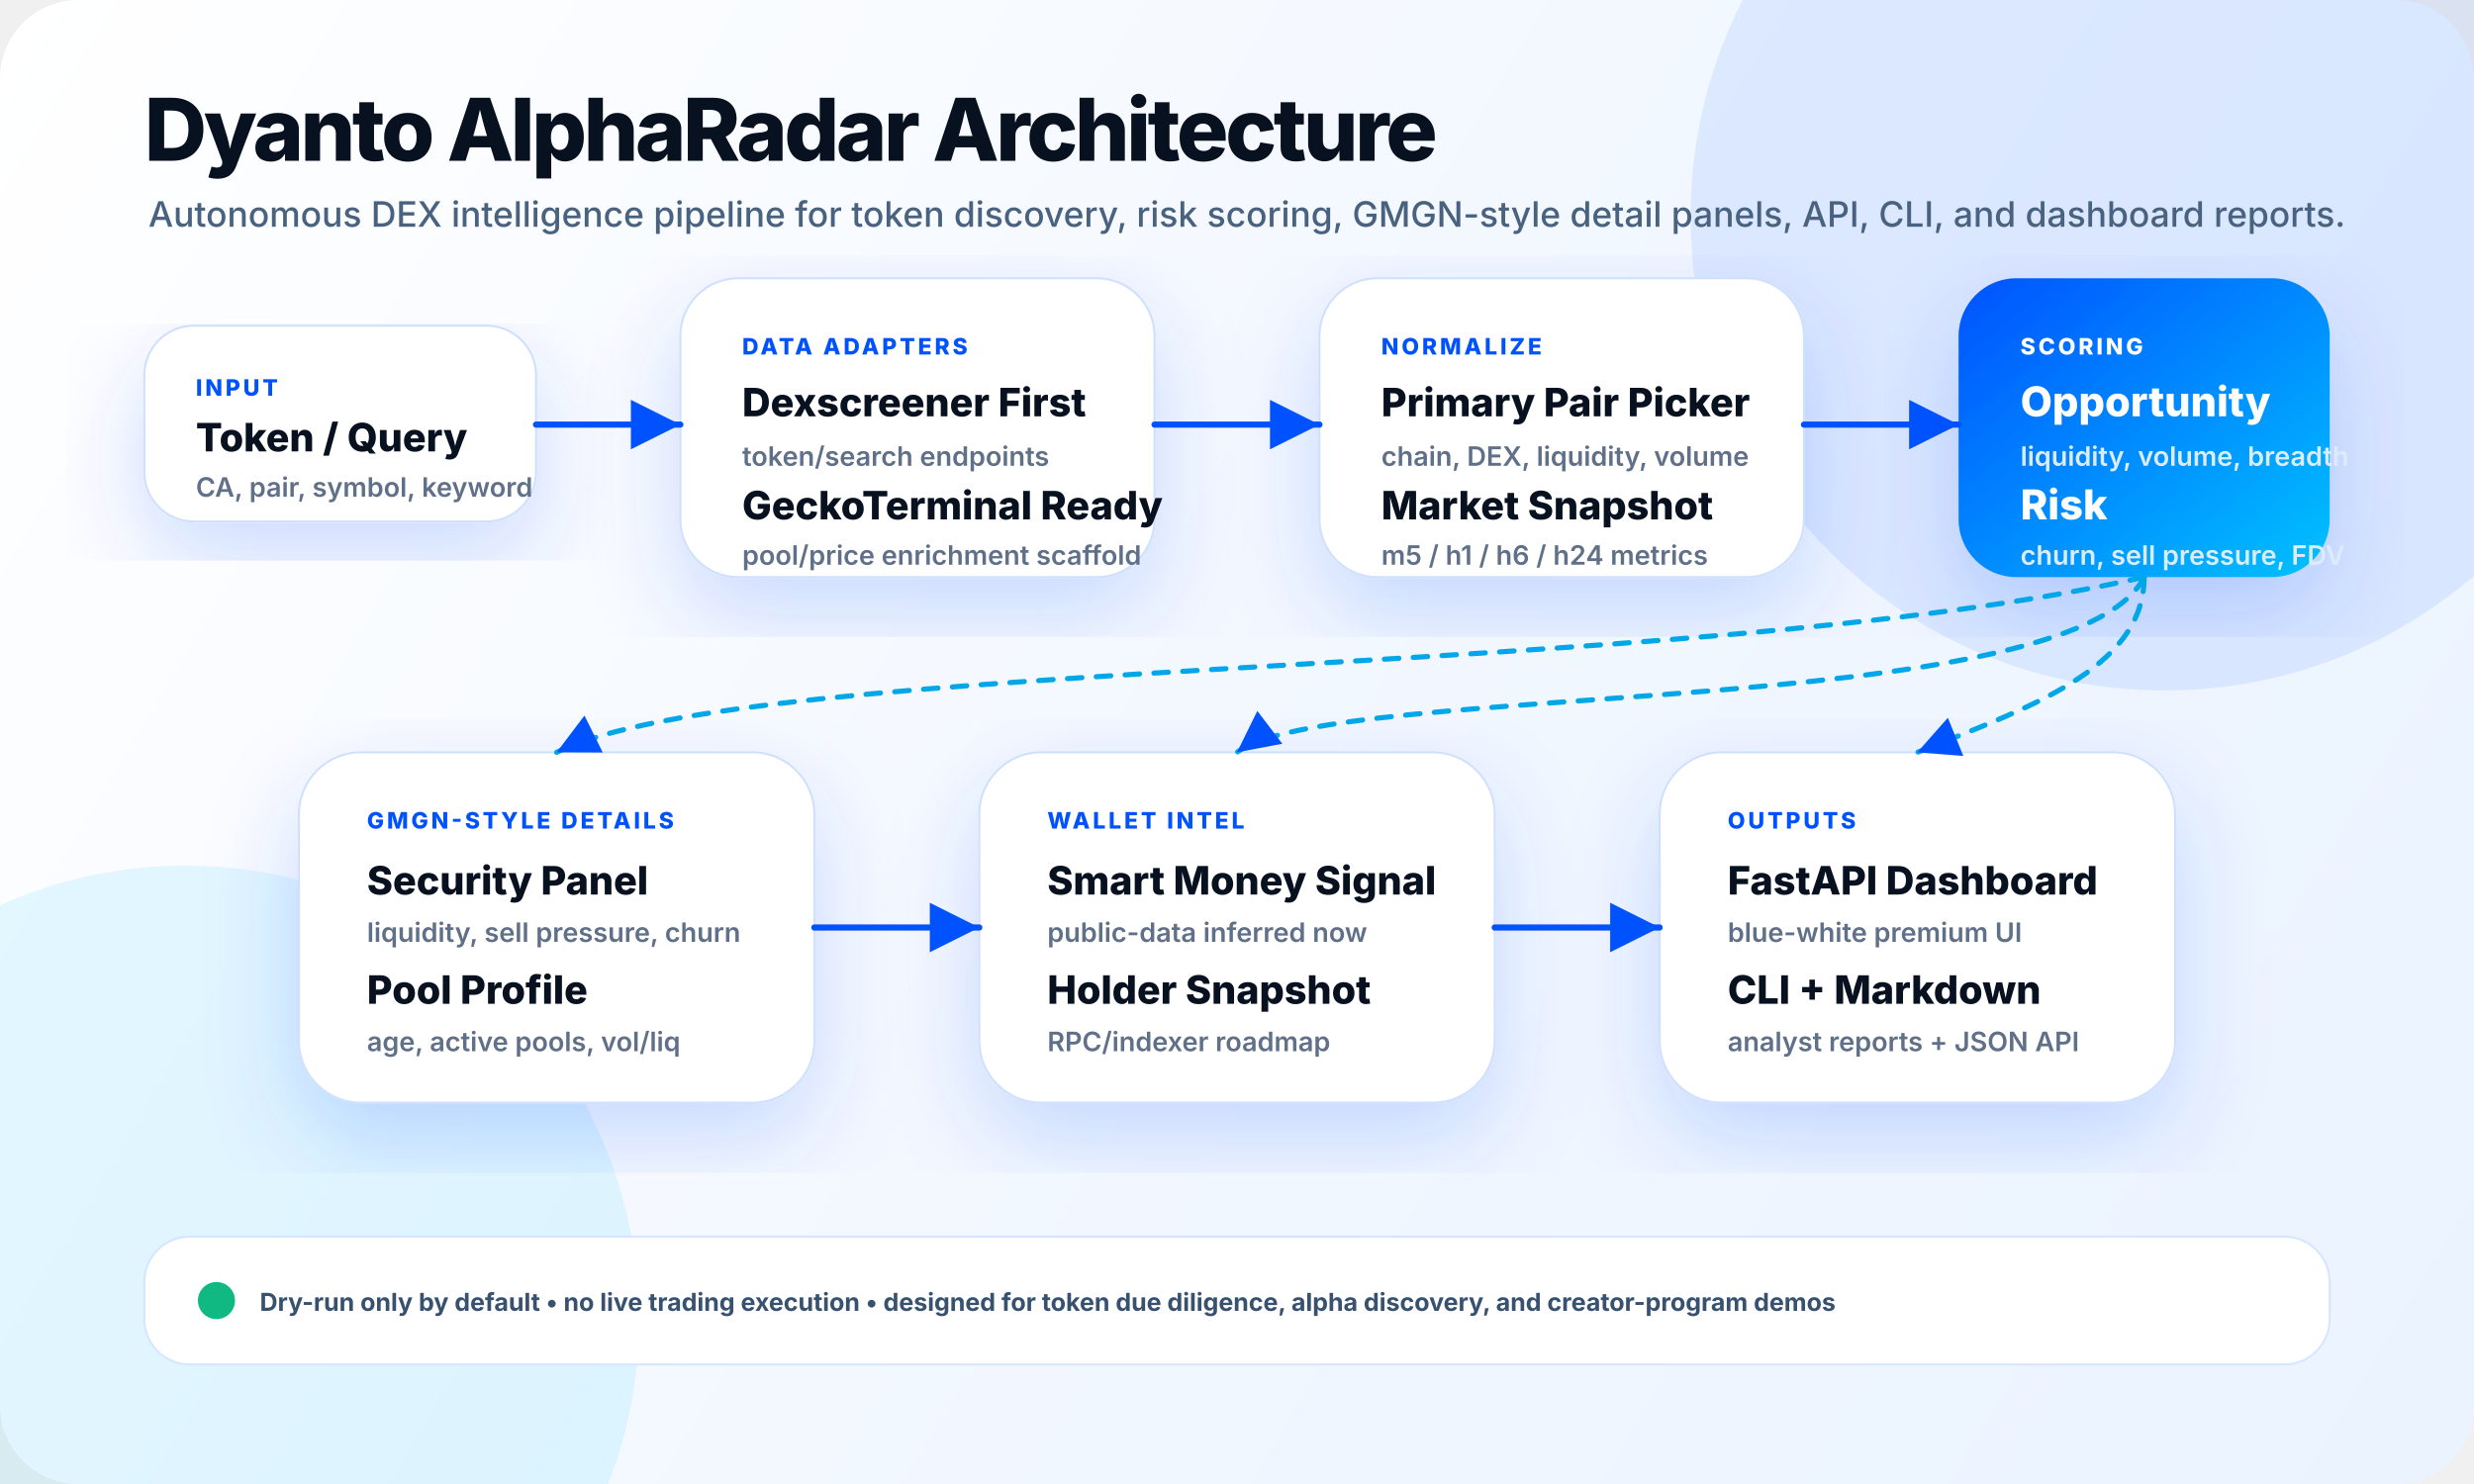
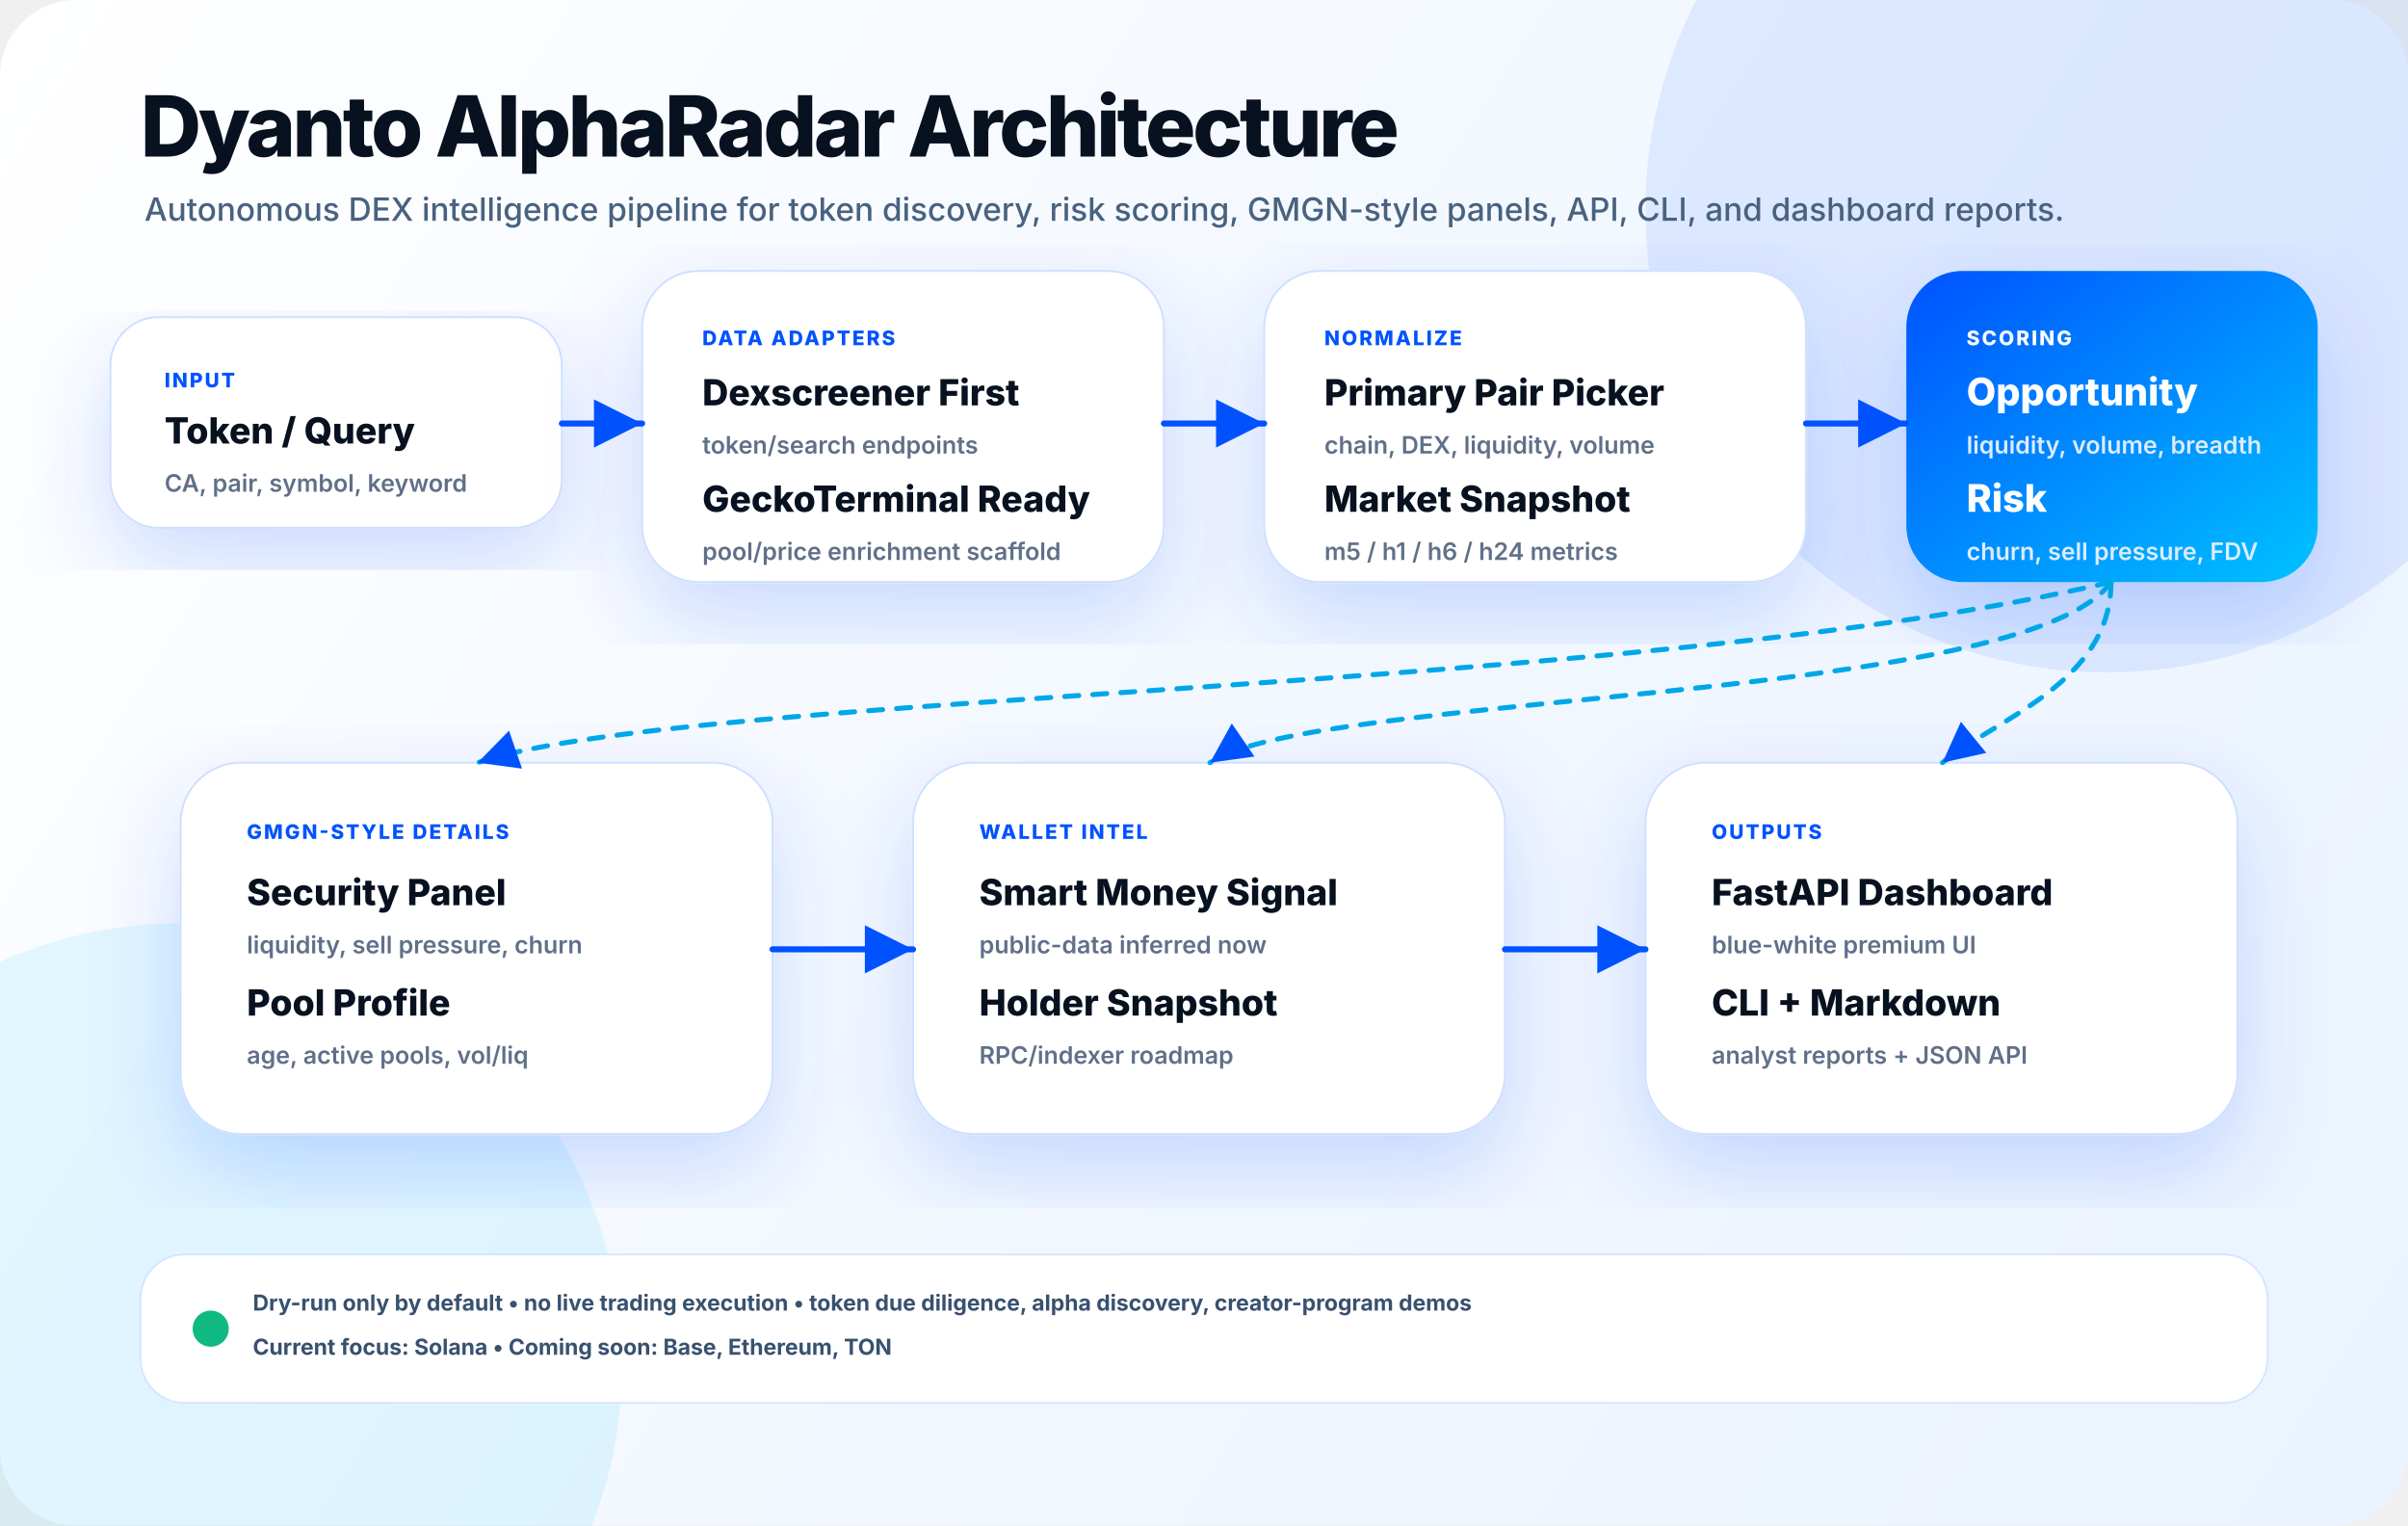
- <svg xmlns="http://www.w3.org/2000/svg" width="1200" height="720" viewBox="0 0 1200 720" fill="none">
+ <svg xmlns="http://www.w3.org/2000/svg" width="1200" height="760" viewBox="0 0 1200 760" fill="none">
  <defs>
-     <linearGradient id="bg" x1="0" y1="0" x2="1200" y2="720" gradientUnits="userSpaceOnUse">
+     <linearGradient id="bg" x1="0" y1="0" x2="1200" y2="760" gradientUnits="userSpaceOnUse">
      <stop stop-color="#ffffff" />
      <stop offset="0.48" stop-color="#f3f8ff" />
      <stop offset="1" stop-color="#eaf3ff" />
    </linearGradient>
    <linearGradient id="blue" x1="0" y1="0" x2="1" y2="1">
      <stop stop-color="#0052ff" />
      <stop offset="1" stop-color="#00c2ff" />
    </linearGradient>
    <filter id="shadow" x="-20%" y="-20%" width="140%" height="140%">
      <feDropShadow dx="0" dy="18" stdDeviation="22" flood-color="#0052ff" flood-opacity="0.18" />
    </filter>
    <marker id="arrow" markerWidth="12" markerHeight="12" refX="10" refY="6" orient="auto" markerUnits="strokeWidth">
      <path d="M2,2 L10,6 L2,10 Z" fill="#0052ff" />
    </marker>
    <style>
      .title{font:800 42px 'Inter',Arial,sans-serif;fill:#07111f;letter-spacing:-1.6px}
-       .sub{font:500 17px 'Inter',Arial,sans-serif;fill:#48627f}
-       .box-title{font:800 19px 'Inter',Arial,sans-serif;fill:#07111f}
-       .box-sub{font:600 13px 'Inter',Arial,sans-serif;fill:#607089}
-       .tag{font:800 11px 'Inter',Arial,sans-serif;fill:#0052ff;letter-spacing:1.4px}
-       .small{font:700 12px 'Inter',Arial,sans-serif;fill:#38516f}
+       .sub{font:500 16px 'Inter',Arial,sans-serif;fill:#48627f}
+       .box-title{font:800 18px 'Inter',Arial,sans-serif;fill:#07111f}
+       .box-sub{font:600 12px 'Inter',Arial,sans-serif;fill:#607089}
+       .tag{font:800 10px 'Inter',Arial,sans-serif;fill:#0052ff;letter-spacing:1px}
+       .small{font:700 11px 'Inter',Arial,sans-serif;fill:#38516f}
      .arrow{stroke:#0052ff;stroke-width:3;marker-end:url(#arrow);stroke-linecap:round}
      .dash{stroke:#00a7e8;stroke-width:2.5;stroke-dasharray:7 7;marker-end:url(#arrow);stroke-linecap:round}
    </style>
  </defs>
-   <rect width="1200" height="720" rx="38" fill="url(#bg)" />
+   <rect width="1200" height="760" rx="38" fill="url(#bg)" />
  <circle cx="1050" cy="105" r="230" fill="#0052ff" opacity="0.09" />
-   <circle cx="90" cy="640" r="220" fill="#00c2ff" opacity="0.10" />
+   <circle cx="90" cy="680" r="220" fill="#00c2ff" opacity="0.10" />
  <text x="70" y="78" class="title">Dyanto AlphaRadar Architecture</text>
-   <text x="72" y="110" class="sub">Autonomous DEX intelligence pipeline for token discovery, risk scoring, GMGN-style detail panels, API, CLI, and dashboard reports.</text>
-   <rect x="70" y="158" width="190" height="95" rx="24" fill="#fff" stroke="#cfe0ff" filter="url(#shadow)" />
-   <text x="95" y="192" class="tag">INPUT</text>
-   <text x="95" y="219" class="box-title">Token / Query</text>
-   <text x="95" y="241" class="box-sub">CA, pair, symbol, keyword</text>
-   <rect x="330" y="135" width="230" height="145" rx="28" fill="#fff" stroke="#cfe0ff" filter="url(#shadow)" />
-   <text x="360" y="172" class="tag">DATA ADAPTERS</text>
-   <text x="360" y="202" class="box-title">Dexscreener First</text>
-   <text x="360" y="226" class="box-sub">token/search endpoints</text>
-   <text x="360" y="252" class="box-title">GeckoTerminal Ready</text>
-   <text x="360" y="274" class="box-sub">pool/price enrichment scaffold</text>
-   <rect x="640" y="135" width="235" height="145" rx="28" fill="#fff" stroke="#cfe0ff" filter="url(#shadow)" />
-   <text x="670" y="172" class="tag">NORMALIZE</text>
-   <text x="670" y="202" class="box-title">Primary Pair Picker</text>
-   <text x="670" y="226" class="box-sub">chain, DEX, liquidity, volume</text>
-   <text x="670" y="252" class="box-title">Market Snapshot</text>
-   <text x="670" y="274" class="box-sub">m5 / h1 / h6 / h24 metrics</text>
-   <rect x="950" y="135" width="180" height="145" rx="28" fill="url(#blue)" filter="url(#shadow)" />
-   <text x="980" y="172" style="font:800 11px Inter,Arial;fill:#fff;letter-spacing:1.4px">SCORING</text>
-   <text x="980" y="202" style="font:800 20px Inter,Arial;fill:#fff">Opportunity</text>
-   <text x="980" y="226" style="font:600 13px Inter,Arial;fill:#dcecff">liquidity, volume, breadth</text>
-   <text x="980" y="252" style="font:800 20px Inter,Arial;fill:#fff">Risk</text>
-   <text x="980" y="274" style="font:600 13px Inter,Arial;fill:#dcecff">churn, sell pressure, FDV</text>
-   <path d="M260 206 H330" class="arrow" />
-   <path d="M560 206 H640" class="arrow" />
-   <path d="M875 206 H950" class="arrow" />
-   <rect x="145" y="365" width="250" height="170" rx="30" fill="#fff" stroke="#cfe0ff" filter="url(#shadow)" />
-   <text x="178" y="402" class="tag">GMGN-STYLE DETAILS</text>
-   <text x="178" y="434" class="box-title">Security Panel</text>
-   <text x="178" y="457" class="box-sub">liquidity, sell pressure, churn</text>
-   <text x="178" y="487" class="box-title">Pool Profile</text>
-   <text x="178" y="510" class="box-sub">age, active pools, vol/liq</text>
-   <rect x="475" y="365" width="250" height="170" rx="30" fill="#fff" stroke="#cfe0ff" filter="url(#shadow)" />
-   <text x="508" y="402" class="tag">WALLET INTEL</text>
-   <text x="508" y="434" class="box-title">Smart Money Signal</text>
-   <text x="508" y="457" class="box-sub">public-data inferred now</text>
-   <text x="508" y="487" class="box-title">Holder Snapshot</text>
-   <text x="508" y="510" class="box-sub">RPC/indexer roadmap</text>
-   <rect x="805" y="365" width="250" height="170" rx="30" fill="#fff" stroke="#cfe0ff" filter="url(#shadow)" />
-   <text x="838" y="402" class="tag">OUTPUTS</text>
-   <text x="838" y="434" class="box-title">FastAPI Dashboard</text>
-   <text x="838" y="457" class="box-sub">blue-white premium UI</text>
-   <text x="838" y="487" class="box-title">CLI + Markdown</text>
-   <text x="838" y="510" class="box-sub">analyst reports + JSON API</text>
-   <path d="M1040 280 C1040 325 982 344 930 365" class="dash" />
-   <path d="M1040 280 C1005 350 646 330 600 365" class="dash" />
-   <path d="M1040 280 C820 330 365 318 270 365" class="dash" />
-   <path d="M395 450 H475" class="arrow" />
-   <path d="M725 450 H805" class="arrow" />
-   <rect x="70" y="600" width="1060" height="62" rx="22" fill="#ffffff" stroke="#d6e6ff" />
-   <circle cx="105" cy="631" r="9" fill="#10b981" />
-   <text x="126" y="636" class="small">Dry-run only by default • no live trading execution • designed for token due diligence, alpha discovery, and creator-program demos</text>
+   <text x="72" y="110" class="sub">Autonomous DEX intelligence pipeline for token discovery, risk scoring, GMGN-style panels, API, CLI, and dashboard reports.</text>
+   <rect x="55" y="158" width="225" height="105" rx="24" fill="#fff" stroke="#cfe0ff" filter="url(#shadow)" />
+   <text x="82" y="193" class="tag">INPUT</text>
+   <text x="82" y="221" class="box-title">Token / Query</text>
+   <text x="82" y="245" class="box-sub">CA, pair, symbol, keyword</text>
+   <rect x="320" y="135" width="260" height="155" rx="28" fill="#fff" stroke="#cfe0ff" filter="url(#shadow)" />
+   <text x="350" y="172" class="tag">DATA ADAPTERS</text>
+   <text x="350" y="202" class="box-title">Dexscreener First</text>
+   <text x="350" y="226" class="box-sub">token/search endpoints</text>
+   <text x="350" y="255" class="box-title">GeckoTerminal Ready</text>
+   <text x="350" y="279" class="box-sub">pool/price enrichment scaffold</text>
+   <rect x="630" y="135" width="270" height="155" rx="28" fill="#fff" stroke="#cfe0ff" filter="url(#shadow)" />
+   <text x="660" y="172" class="tag">NORMALIZE</text>
+   <text x="660" y="202" class="box-title">Primary Pair Picker</text>
+   <text x="660" y="226" class="box-sub">chain, DEX, liquidity, volume</text>
+   <text x="660" y="255" class="box-title">Market Snapshot</text>
+   <text x="660" y="279" class="box-sub">m5 / h1 / h6 / h24 metrics</text>
+   <rect x="950" y="135" width="205" height="155" rx="28" fill="url(#blue)" filter="url(#shadow)" />
+   <text x="980" y="172" style="font:800 10px Inter,Arial;fill:#fff;letter-spacing:1px">SCORING</text>
+   <text x="980" y="202" style="font:800 19px Inter,Arial;fill:#fff">Opportunity</text>
+   <text x="980" y="226" style="font:600 12px Inter,Arial;fill:#dcecff">liquidity, volume, breadth</text>
+   <text x="980" y="255" style="font:800 19px Inter,Arial;fill:#fff">Risk</text>
+   <text x="980" y="279" style="font:600 12px Inter,Arial;fill:#dcecff">churn, sell pressure, FDV</text>
+   <path d="M280 211 H320" class="arrow" />
+   <path d="M580 211 H630" class="arrow" />
+   <path d="M900 211 H950" class="arrow" />
+   <rect x="90" y="380" width="295" height="185" rx="30" fill="#fff" stroke="#cfe0ff" filter="url(#shadow)" />
+   <text x="123" y="418" class="tag">GMGN-STYLE DETAILS</text>
+   <text x="123" y="451" class="box-title">Security Panel</text>
+   <text x="123" y="475" class="box-sub">liquidity, sell pressure, churn</text>
+   <text x="123" y="506" class="box-title">Pool Profile</text>
+   <text x="123" y="530" class="box-sub">age, active pools, vol/liq</text>
+   <rect x="455" y="380" width="295" height="185" rx="30" fill="#fff" stroke="#cfe0ff" filter="url(#shadow)" />
+   <text x="488" y="418" class="tag">WALLET INTEL</text>
+   <text x="488" y="451" class="box-title">Smart Money Signal</text>
+   <text x="488" y="475" class="box-sub">public-data inferred now</text>
+   <text x="488" y="506" class="box-title">Holder Snapshot</text>
+   <text x="488" y="530" class="box-sub">RPC/indexer roadmap</text>
+   <rect x="820" y="380" width="295" height="185" rx="30" fill="#fff" stroke="#cfe0ff" filter="url(#shadow)" />
+   <text x="853" y="418" class="tag">OUTPUTS</text>
+   <text x="853" y="451" class="box-title">FastAPI Dashboard</text>
+   <text x="853" y="475" class="box-sub">blue-white premium UI</text>
+   <text x="853" y="506" class="box-title">CLI + Markdown</text>
+   <text x="853" y="530" class="box-sub">analyst reports + JSON API</text>
+   <path d="M1052 290 C1052 340 995 358 968 380" class="dash" />
+   <path d="M1052 290 C1010 350 654 345 603 380" class="dash" />
+   <path d="M1052 290 C820 345 340 345 238 380" class="dash" />
+   <path d="M385 473 H455" class="arrow" />
+   <path d="M750 473 H820" class="arrow" />
+   <rect x="70" y="625" width="1060" height="74" rx="22" fill="#ffffff" stroke="#d6e6ff" />
+   <circle cx="105" cy="662" r="9" fill="#10b981" />
+   <text x="126" y="653" class="small">Dry-run only by default • no live trading execution • token due diligence, alpha discovery, creator-program demos</text>
+   <text x="126" y="675" class="small">Current focus: Solana • Coming soon: Base, Ethereum, TON</text>
</svg>
